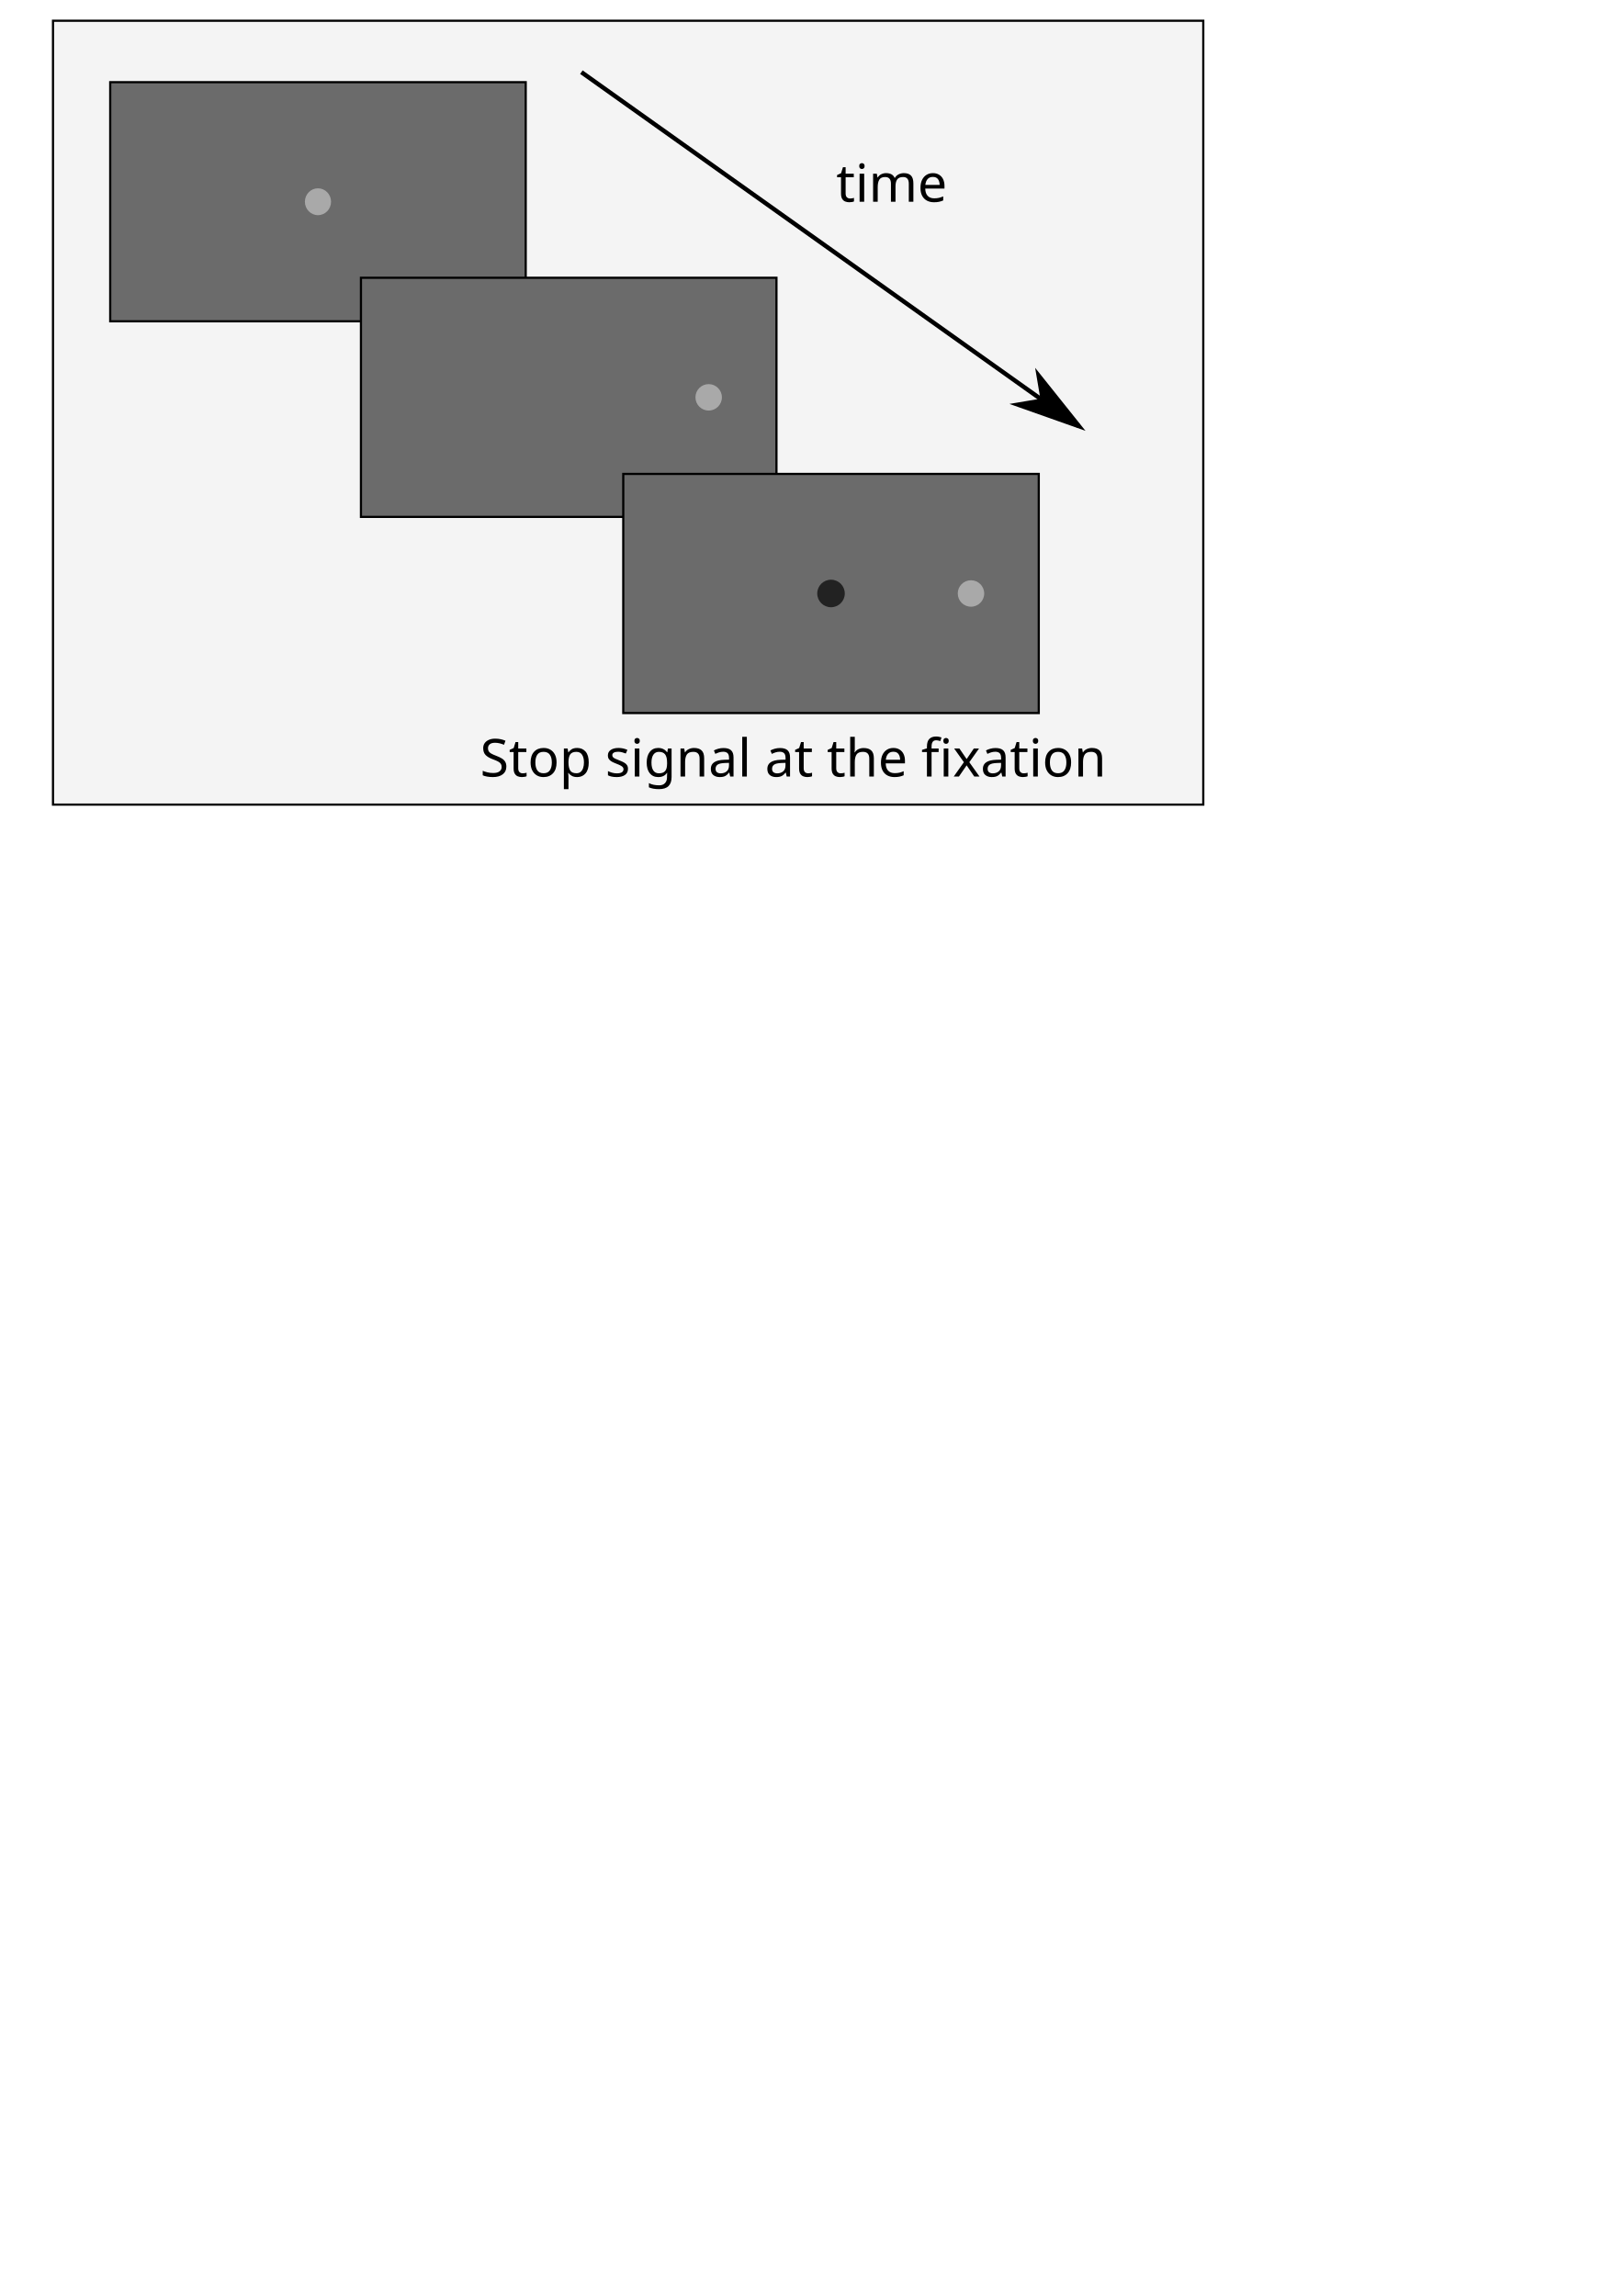
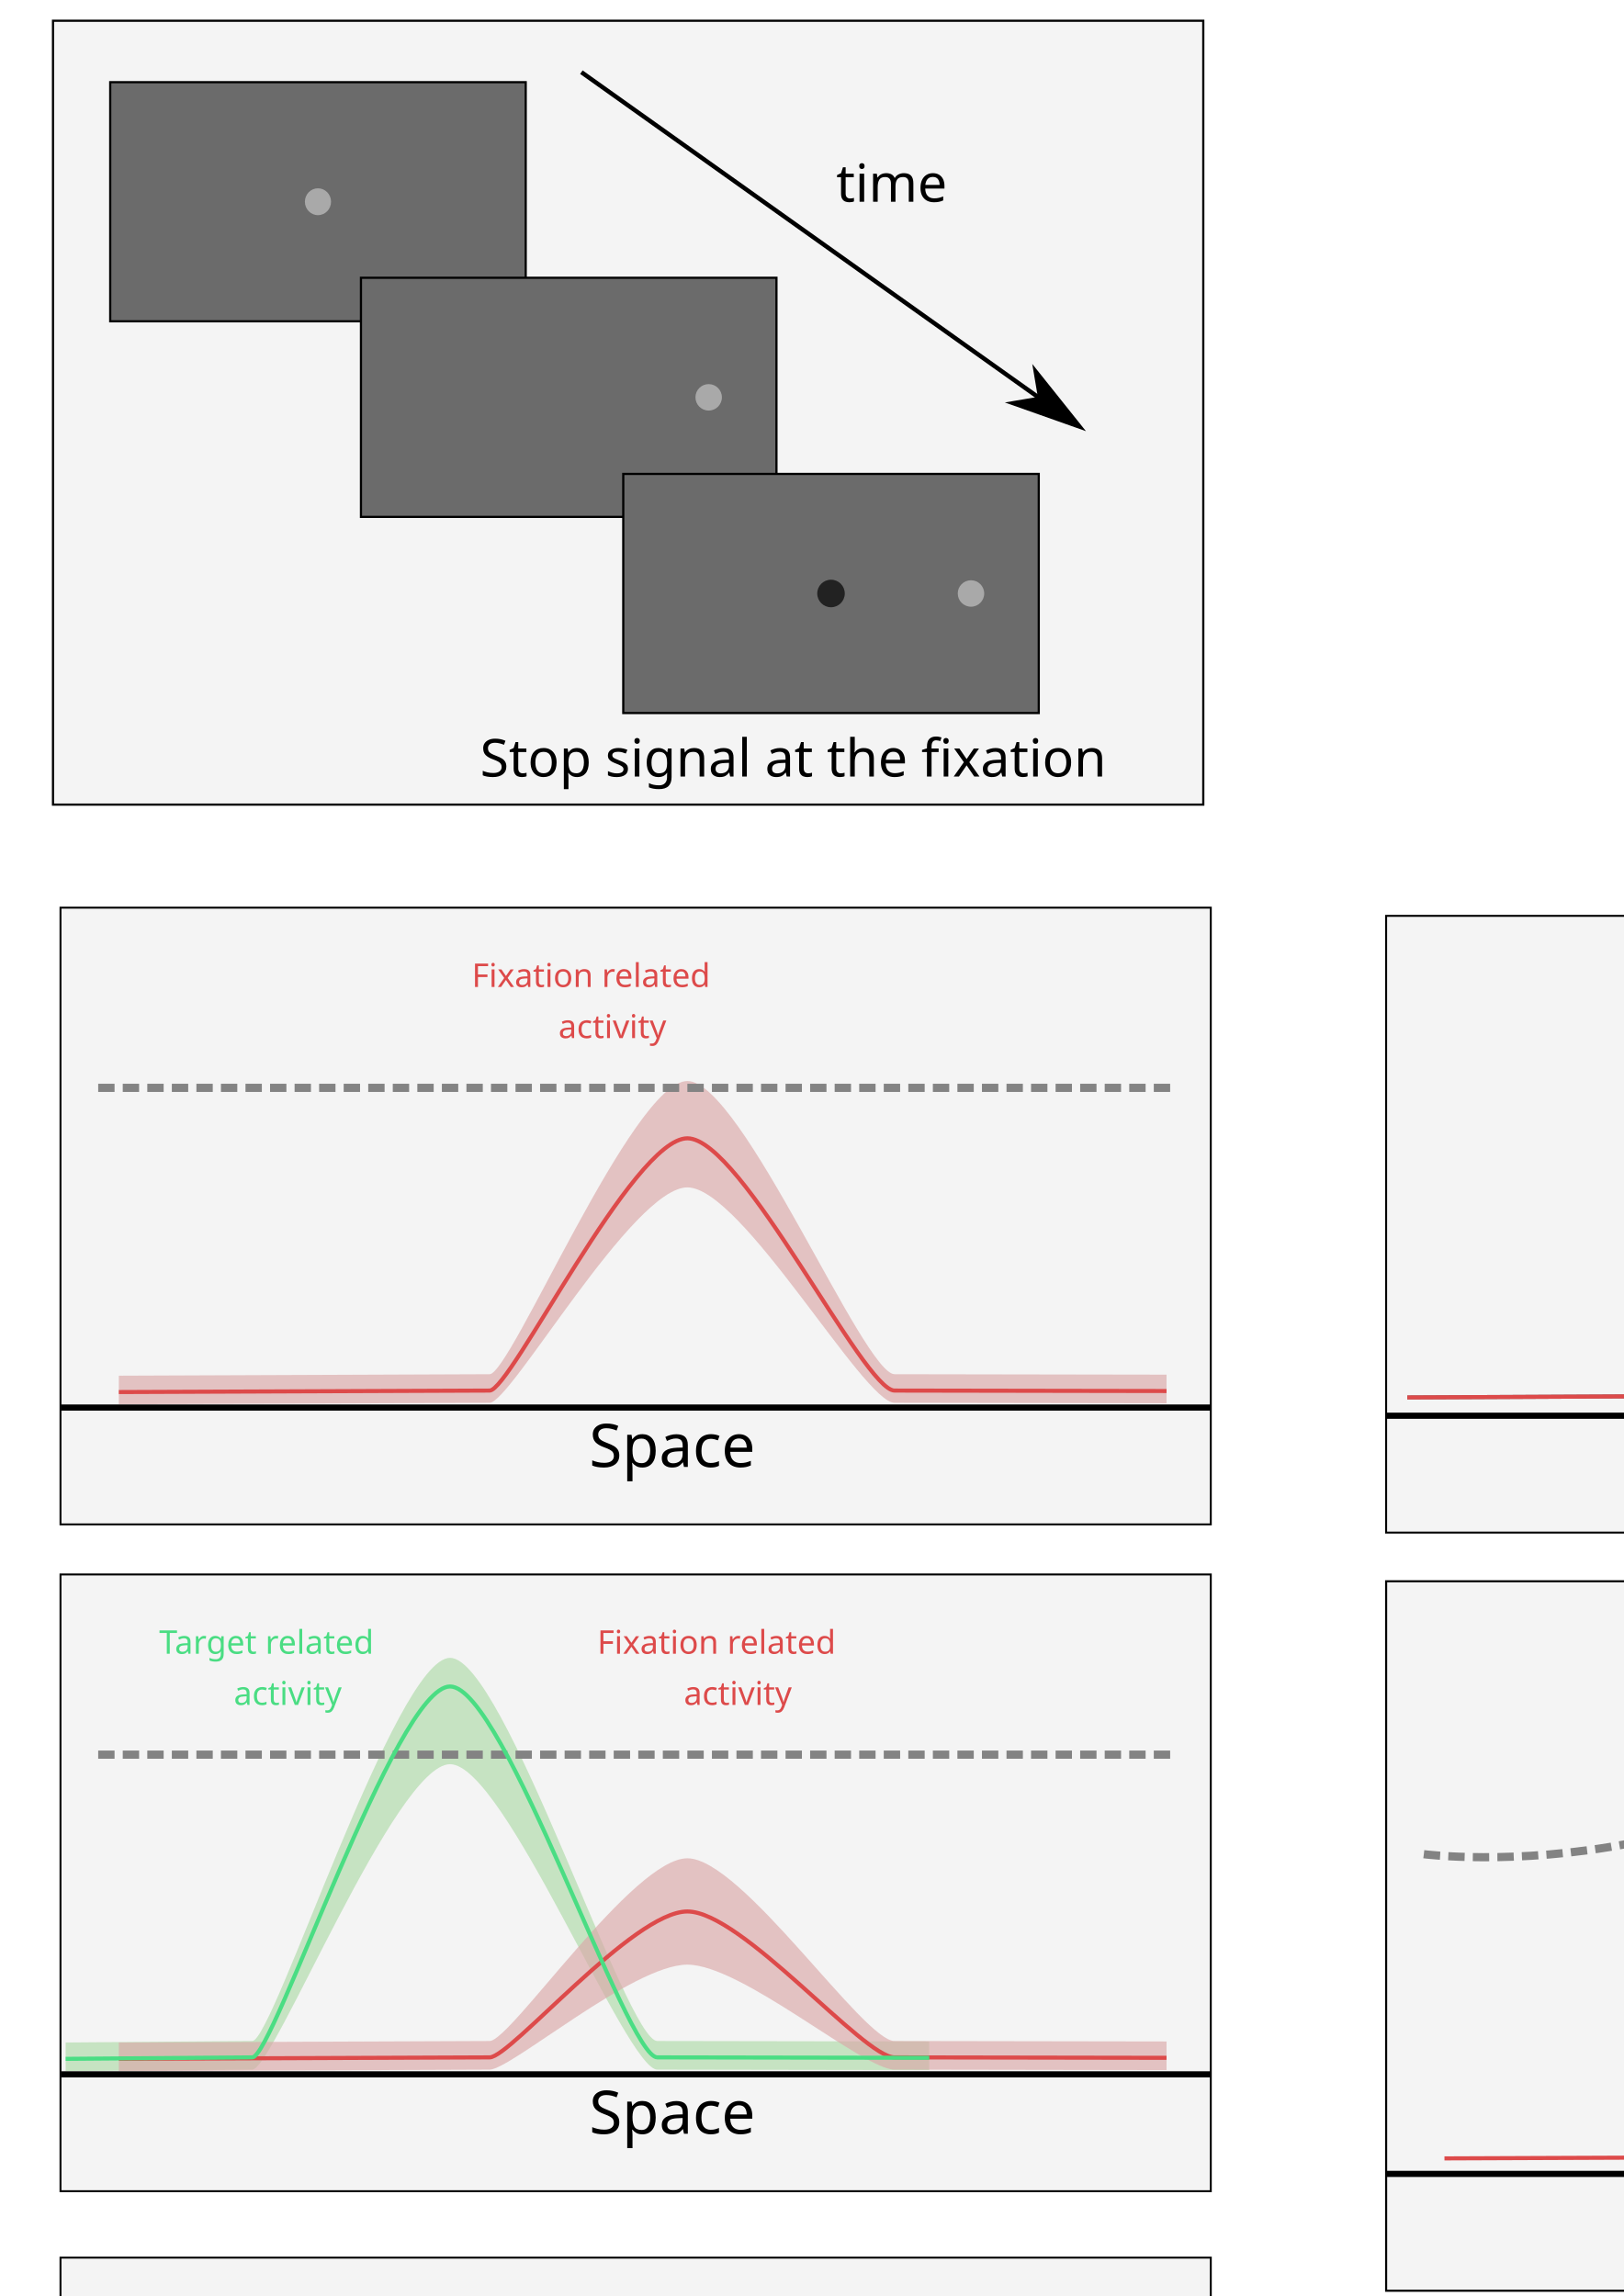
- <svg xmlns="http://www.w3.org/2000/svg" width="744.094" height="1052.362" id="svg2" version="1.1">
+ <svg xmlns="http://www.w3.org/2000/svg" xmlns:xlink="http://www.w3.org/1999/xlink" width="793.701" height="1122.52" id="svg2" version="1.1">
  <defs id="defs4">
-     <marker orient="auto" refY="0.0" refX="0.0" id="Arrow2Lend" style="overflow:visible;">
-       <path id="path3850" style="fill-rule:evenodd;stroke-width:0.625;stroke-linejoin:round;" d="M 8.719,4.034 L -2.207,0.016 L 8.719,-4.002 C 6.973,-1.63 6.983,1.616 8.719,4.034 z " transform="scale(1.1) rotate(180) translate(1,0)" />
+     <marker orient="auto" refY="0.0" refX="0.0" id="marker1664" style="overflow:visible">
+       <path id="path1401" d="M 0.0,0.0 L 5.0,-5.0 L -12.5,0.0 L 5.0,5.0 L 0.0,0.0 z " style="fill-rule:evenodd;stroke:#000000;stroke-width:1pt;stroke-opacity:1;fill:#000000;fill-opacity:1" transform="scale(0.8) translate(12.5,0)" />
    </marker>
-     <marker orient="auto" refY="0.0" refX="0.0" id="Arrow1Lend" style="overflow:visible;">
-       <path id="path3832" d="M 0.0,0.0 L 5.0,-5.0 L -12.5,0.0 L 5.0,5.0 L 0.0,0.0 z " style="fill-rule:evenodd;stroke:#000000;stroke-width:1.0pt;" transform="scale(0.8) rotate(180) translate(12.5,0)" />
+     <linearGradient id="linearGradient1366">
+       <stop style="stop-color:#868686;stop-opacity:1;" offset="0" id="stop1362" />
+       <stop style="stop-color:#868686;stop-opacity:0;" offset="1" id="stop1364" />
+     </linearGradient>
+     <marker orient="auto" refY="0" refX="0" id="Arrow2Lend" style="overflow:visible">
+       <path id="path3850" style="fill-rule:evenodd;stroke-width:0.733;stroke-linejoin:round" d="M -11.403,-4.733 1.417,-0.019 -11.403,4.695 c 2.048,-2.783 2.036,-6.591 10e-7,-9.428 z" />
    </marker>
-     <marker orient="auto" refY="0.0" refX="0.0" id="Arrow1Lstart" style="overflow:visible">
-       <path id="path3829" d="M 0.0,0.0 L 5.0,-5.0 L -12.5,0.0 L 5.0,5.0 L 0.0,0.0 z " style="fill-rule:evenodd;stroke:#000000;stroke-width:1.0pt" transform="scale(0.8) translate(12.5,0)" />
+     <marker orient="auto" refY="0" refX="0" id="Arrow1Lend" style="overflow:visible">
+       <path id="path3832" d="M -10.667,0 -14.933,4.267 0,0 -14.933,-4.267 Z" style="fill-rule:evenodd;stroke:#000000;stroke-width:0.853pt" />
    </marker>
+     <marker orient="auto" refY="0" refX="0" id="Arrow1Lstart" style="overflow:visible">
+       <path id="path3829" d="M 10.667,0 14.933,-4.267 0,0 14.933,4.267 Z" style="fill-rule:evenodd;stroke:#000000;stroke-width:0.853pt" />
+     </marker>
+     <linearGradient xlink:href="#linearGradient1366" id="linearGradient1368" x1="1349.333" y1="1223.853" x2="1349.333" y2="1271.853" gradientUnits="userSpaceOnUse" gradientTransform="matrix(1,0,0,1.037037,0,-49.87101)" />
  </defs>
  <g id="layer2">
-     <rect style="fill:#f4f4f4;fill-opacity:1;stroke:#000000;stroke-opacity:1" id="rect5395" width="527.143" height="359.286" x="24.286" y="9.505" />
-     <text xml:space="preserve" style="font-size:24px;font-style:normal;font-weight:normal;line-height:125%;letter-spacing:0px;word-spacing:0px;fill:#000000;fill-opacity:1;stroke:none;font-family:Sans" x="383.214" y="92.465" id="text5397">
-       <tspan id="tspan5399" x="383.214" y="92.465">time</tspan>
+     <rect style="fill:#f4f4f4;fill-opacity:1;stroke:#000000;stroke-width:1.067;stroke-opacity:1" id="rect5395" width="562.286" height="383.238" x="25.905" y="10.139" />
+     <text xml:space="preserve" style="font-style:normal;font-weight:normal;font-size:25.6px;line-height:125%;font-family:Sans;letter-spacing:0px;word-spacing:0px;fill:#000000;fill-opacity:1;stroke:none;stroke-width:1.067" x="408.762" y="98.629" id="text5397">
+       <tspan id="tspan5399" x="408.762" y="98.629" style="stroke-width:1.067">time</tspan>
    </text>
-     <text xml:space="preserve" style="font-size:40px;font-style:normal;font-weight:normal;line-height:125%;letter-spacing:0px;word-spacing:0px;fill:#000000;fill-opacity:1;stroke:none;font-family:Sans" x="220" y="355.934" id="text5401">
-       <tspan id="tspan5403" x="220" y="355.934" style="font-size:24px">Stop signal at the fixation</tspan>
+     <text xml:space="preserve" style="font-style:normal;font-weight:normal;font-size:42.667px;line-height:125%;font-family:Sans;letter-spacing:0px;word-spacing:0px;fill:#000000;fill-opacity:1;stroke:none;stroke-width:1.067" x="234.667" y="379.663" id="text5401">
+       <tspan id="tspan5403" x="234.667" y="379.663" style="font-size:25.6px;stroke-width:1.067">Stop signal at the fixation</tspan>
    </text>
+     <rect style="fill:#f4f4f4;fill-opacity:1;stroke:#000000;stroke-width:0.946;stroke-opacity:1" id="rect5395-0" width="562.286" height="301.524" x="29.571" y="443.758" />
+     <path id="path969" style="fill:#dba8a8;fill-opacity:0.653;fill-rule:evenodd;stroke:none;stroke-width:2;stroke-linecap:butt;stroke-linejoin:miter;stroke-miterlimit:4;stroke-dasharray:none;stroke-opacity:1" d="m 58.084,686.578 181.25,-0.725 c 10.354,0 70,-105.333 96.667,-105.333 26.667,0 86.181,105.586 101.333,105.333 l 132.898,0.22 0,-14 -132.898,-0.22 c -15.152,0.253 -74.667,-143.333 -101.333,-143.333 -26.667,0 -86.313,143.333 -96.667,143.333 l -181.25,0.725" />
+     <path style="fill:none;fill-rule:evenodd;stroke:#000000;stroke-width:3;stroke-linecap:butt;stroke-linejoin:miter;stroke-opacity:1;stroke-miterlimit:4;stroke-dasharray:none" d="M 29.799,688.154 H 591.949" id="path868" />
+     <path style="fill:none;fill-rule:evenodd;stroke:#dd4a4a;stroke-width:2;stroke-linecap:butt;stroke-linejoin:miter;stroke-miterlimit:4;stroke-dasharray:none;stroke-opacity:1" d="m 58.084,680.578 181.25,-0.725 c 10.354,0 70,-123.333 96.667,-123.333 26.667,0 86.181,123.586 101.333,123.333 l 132.898,0.22" id="path870" />
+     <path style="fill:none;fill-rule:evenodd;stroke:#838383;stroke-width:4;stroke-linecap:butt;stroke-linejoin:miter;stroke-opacity:1;stroke-miterlimit:4;stroke-dasharray:8, 4;stroke-dashoffset:0" d="M 48,531.853 H 576" id="path872" />
+     <text xml:space="preserve" style="font-style:normal;font-weight:normal;font-size:18.667px;line-height:25px;font-family:sans-serif;letter-spacing:0px;word-spacing:0px;fill:#000000;fill-opacity:1;stroke:none;stroke-width:1px;stroke-linecap:butt;stroke-linejoin:miter;stroke-opacity:1" x="288" y="717.186" id="text876">
+       <tspan id="tspan874" x="288" y="717.186" style="font-size:29.333px">Space</tspan>
+     </text>
+     <text xml:space="preserve" style="font-style:normal;font-weight:normal;font-size:40px;line-height:25px;font-family:sans-serif;letter-spacing:0px;word-spacing:0px;fill:#dd4a4a;fill-opacity:1;stroke:none;stroke-width:1px;stroke-linecap:butt;stroke-linejoin:miter;stroke-opacity:1;" x="386.658" y="482.52" id="text880">
+       <tspan id="tspan878" x="325.333" y="482.52" style="font-size:16px;line-height:0px;text-anchor:middle;text-align:center;fill:#dd4a4a;fill-opacity:1;">Fixation related</tspan>
+       <tspan x="325.333" y="507.52" id="tspan882" style="font-size:16px;line-height:0px;text-anchor:middle;text-align:center;fill:#dd4a4a;fill-opacity:1;">activity</tspan>
+     </text>
+     <flowRoot xml:space="preserve" id="flowRoot884" style="fill:black;stroke:none;stroke-opacity:1;stroke-width:1px;stroke-linejoin:miter;stroke-linecap:butt;fill-opacity:1;font-family:sans-serif;font-style:normal;font-weight:normal;font-size:40px;line-height:25px;letter-spacing:0px;word-spacing:0px">
+       <flowRegion id="flowRegion886">
+         <rect id="rect888" width="144" height="53.333" x="330.667" y="455.853" />
+       </flowRegion>
+       <flowPara id="flowPara890" />
+     </flowRoot>
+     <rect y="769.758" x="29.571" height="301.524" width="562.286" id="rect915" style="fill:#f4f4f4;fill-opacity:1;stroke:#000000;stroke-width:0.946;stroke-opacity:1" />
+     <path d="m 32.084,1012.578 91.25,-0.725 c 10.354,0 70,-149.333 96.667,-149.333 26.667,0 86.181,149.586 101.333,149.333 l 132.898,0.22 v -14 L 321.333,997.853 c -15.152,0.253 -74.667,-187.333 -101.333,-187.333 -26.667,0 -86.313,187.333 -96.667,187.333 l -91.25,0.725" style="fill:#afdba8;fill-opacity:0.653;fill-rule:evenodd;stroke:none;stroke-width:2;stroke-linecap:butt;stroke-linejoin:miter;stroke-miterlimit:4;stroke-dasharray:none;stroke-opacity:1" id="path976" />
+     <path id="path974" style="fill:#dba8a8;fill-opacity:0.653;fill-rule:evenodd;stroke:none;stroke-width:2;stroke-linecap:butt;stroke-linejoin:miter;stroke-miterlimit:4;stroke-dasharray:none;stroke-opacity:1" d="m 58.084,1012.578 181.25,-0.725 c 10.354,0 70,-51.333 96.667,-51.333 26.667,0 86.181,51.586 101.333,51.333 l 132.898,0.22 v -14 L 437.333,997.853 c -15.152,0.253 -74.667,-89.333 -101.333,-89.333 -26.667,0 -86.313,89.333 -96.667,89.333 l -181.25,0.725" />
+     <path id="path917" d="M 29.799,1014.154 H 591.949" style="fill:none;fill-rule:evenodd;stroke:#000000;stroke-width:3;stroke-linecap:butt;stroke-linejoin:miter;stroke-miterlimit:4;stroke-dasharray:none;stroke-opacity:1" />
+     <path id="path919" d="m 58.084,1006.578 181.25,-0.725 c 10.354,0 70,-71.333 96.667,-71.333 26.667,0 86.181,71.586 101.333,71.333 l 132.898,0.22" style="fill:none;fill-rule:evenodd;stroke:#dd4a4a;stroke-width:2;stroke-linecap:butt;stroke-linejoin:miter;stroke-miterlimit:4;stroke-dasharray:none;stroke-opacity:1" />
+     <path id="path921" d="M 48,857.853 H 576" style="fill:none;fill-rule:evenodd;stroke:#838383;stroke-width:4;stroke-linecap:butt;stroke-linejoin:miter;stroke-miterlimit:4;stroke-dasharray:8, 4;stroke-dashoffset:0;stroke-opacity:1" />
+     <text id="text925" y="1043.186" x="288" style="font-style:normal;font-weight:normal;font-size:18.667px;line-height:25px;font-family:sans-serif;letter-spacing:0px;word-spacing:0px;fill:#000000;fill-opacity:1;stroke:none;stroke-width:1px;stroke-linecap:butt;stroke-linejoin:miter;stroke-opacity:1" xml:space="preserve">
+       <tspan style="font-size:29.333px" y="1043.186" x="288" id="tspan923">Space</tspan>
+     </text>
+     <text id="text931" y="808.52" x="386.658" style="font-style:normal;font-weight:normal;font-size:40px;line-height:25px;font-family:sans-serif;letter-spacing:0px;word-spacing:0px;fill:#dd4a4a;fill-opacity:1;stroke:none;stroke-width:1px;stroke-linecap:butt;stroke-linejoin:miter;stroke-opacity:1" xml:space="preserve">
+       <tspan style="font-size:16px;line-height:0px;text-align:center;text-anchor:middle;fill:#dd4a4a;fill-opacity:1" y="808.52" x="386.658" id="tspan927">Fixation related</tspan>
+       <tspan style="font-size:16px;line-height:0px;text-align:center;text-anchor:middle;fill:#dd4a4a;fill-opacity:1" id="tspan929" y="833.52" x="386.658">activity</tspan>
+     </text>
+     <path style="fill:none;fill-rule:evenodd;stroke:#4add83;stroke-width:2;stroke-linecap:butt;stroke-linejoin:miter;stroke-miterlimit:4;stroke-dasharray:none;stroke-opacity:1" d="m 32.084,1006.578 91.25,-0.725 c 10.354,0 70,-181.333 96.667,-181.333 26.667,0 86.181,181.586 101.333,181.333 l 132.898,0.22" id="path933" />
+     <text xml:space="preserve" style="font-style:normal;font-weight:normal;font-size:40px;line-height:25px;font-family:sans-serif;letter-spacing:0px;word-spacing:0px;fill:#4add83;fill-opacity:1;stroke:none;stroke-width:1px;stroke-linecap:butt;stroke-linejoin:miter;stroke-opacity:1" x="166.658" y="808.52" id="text939">
+       <tspan id="tspan935" x="166.658" y="808.52" style="font-size:16px;line-height:0px;text-align:center;text-anchor:middle;fill:#4add83;fill-opacity:1">Target related</tspan>
+       <tspan x="166.658" y="833.52" id="tspan937" style="font-size:16px;line-height:0px;text-align:center;text-anchor:middle;fill:#4add83;fill-opacity:1">activity</tspan>
+     </text>
+     <rect style="fill:#f4f4f4;fill-opacity:1;stroke:#000000;stroke-width:0.946;stroke-opacity:1" id="rect941" width="562.286" height="301.524" x="29.571" y="1103.758" />
+     <path d="m 58.084,1346.578 181.25,-0.725 c 10.354,0 70,-149.333 96.667,-149.333 26.667,0 86.181,149.586 101.333,149.333 l 132.898,0.22 v -14 l -132.898,-0.22 c -15.152,0.253 -74.667,-187.333 -101.333,-187.333 -26.667,0 -86.313,187.333 -96.667,187.333 l -181.25,0.725" style="fill:#dba8a8;fill-opacity:0.653;fill-rule:evenodd;stroke:none;stroke-width:2;stroke-linecap:butt;stroke-linejoin:miter;stroke-miterlimit:4;stroke-dasharray:none;stroke-opacity:1" id="path972" />
+     <path style="fill:none;fill-rule:evenodd;stroke:#000000;stroke-width:3;stroke-linecap:butt;stroke-linejoin:miter;stroke-miterlimit:4;stroke-dasharray:none;stroke-opacity:1" d="M 29.799,1348.154 H 591.949" id="path943" />
+     <path style="fill:none;fill-rule:evenodd;stroke:#dd4a4a;stroke-width:2;stroke-linecap:butt;stroke-linejoin:miter;stroke-miterlimit:4;stroke-dasharray:none;stroke-opacity:1" d="m 58.084,1340.578 181.25,-0.725 c 10.354,0 70,-181.333 96.667,-181.333 26.667,0 86.181,181.586 101.333,181.333 l 132.898,0.22" id="path945" />
+     <path style="fill:none;fill-rule:evenodd;stroke:#838383;stroke-width:4;stroke-linecap:butt;stroke-linejoin:miter;stroke-miterlimit:4;stroke-dasharray:8, 4;stroke-dashoffset:0;stroke-opacity:1" d="M 48,1191.853 H 576" id="path947" />
+     <text xml:space="preserve" style="font-style:normal;font-weight:normal;font-size:18.667px;line-height:25px;font-family:sans-serif;letter-spacing:0px;word-spacing:0px;fill:#000000;fill-opacity:1;stroke:none;stroke-width:1px;stroke-linecap:butt;stroke-linejoin:miter;stroke-opacity:1" x="288" y="1377.186" id="text951">
+       <tspan id="tspan949" x="288" y="1377.186" style="font-size:29.333px">Space</tspan>
+     </text>
+     <text xml:space="preserve" style="font-style:normal;font-weight:normal;font-size:40px;line-height:25px;font-family:sans-serif;letter-spacing:0px;word-spacing:0px;fill:#dd4a4a;fill-opacity:1;stroke:none;stroke-width:1px;stroke-linecap:butt;stroke-linejoin:miter;stroke-opacity:1" x="386.658" y="1142.52" id="text957">
+       <tspan id="tspan953" x="386.658" y="1142.52" style="font-size:16px;line-height:0px;text-align:center;text-anchor:middle;fill:#dd4a4a;fill-opacity:1">Fixation related</tspan>
+       <tspan x="386.658" y="1167.52" id="tspan955" style="font-size:16px;line-height:0px;text-align:center;text-anchor:middle;fill:#dd4a4a;fill-opacity:1">activity</tspan>
+     </text>
+     <text id="text965" y="1142.52" x="166.658" style="font-style:normal;font-weight:normal;font-size:40px;line-height:25px;font-family:sans-serif;letter-spacing:0px;word-spacing:0px;fill:#4add83;fill-opacity:1;stroke:none;stroke-width:1px;stroke-linecap:butt;stroke-linejoin:miter;stroke-opacity:1" xml:space="preserve">
+       <tspan style="font-size:16px;line-height:0px;text-align:center;text-anchor:middle;fill:#4add83;fill-opacity:1" y="1142.52" x="166.658" id="tspan961">Target related</tspan>
+       <tspan style="font-size:16px;line-height:0px;text-align:center;text-anchor:middle;fill:#4add83;fill-opacity:1" id="tspan963" y="1167.52" x="166.658">activity</tspan>
+     </text>
+     <path id="path978" style="fill:#afdba8;fill-opacity:0.653;fill-rule:evenodd;stroke:none;stroke-width:2;stroke-linecap:butt;stroke-linejoin:miter;stroke-miterlimit:4;stroke-dasharray:none;stroke-opacity:1" d="m 32.084,1346.578 91.25,-0.725 c 10.354,0 70,-95.333 96.667,-95.333 26.667,0 86.181,95.586 101.333,95.333 l 132.898,0.22 v -14 l -132.898,-0.22 c -15.152,0.253 -74.667,-141.333 -101.333,-141.333 -26.667,0 -86.313,141.333 -96.667,141.333 l -91.25,0.725" />
+     <path id="path980" d="m 32.084,1340.578 91.25,-0.725 c 10.354,0 70,-117.333 96.667,-117.333 26.667,0 86.181,117.586 101.333,117.333 l 132.898,0.22" style="fill:none;fill-rule:evenodd;stroke:#4add83;stroke-width:2;stroke-linecap:butt;stroke-linejoin:miter;stroke-miterlimit:4;stroke-dasharray:none;stroke-opacity:1" />
+     <rect style="fill:#f4f4f4;fill-opacity:1;stroke:#000000;stroke-width:0.946;stroke-opacity:1" id="rect5395-0-3" width="562.286" height="301.524" x="677.571" y="447.758" />
+     <path style="fill:none;fill-rule:evenodd;stroke:#000000;stroke-width:3;stroke-linecap:butt;stroke-linejoin:miter;stroke-miterlimit:4;stroke-dasharray:none;stroke-opacity:1" d="M 677.8,692.154 H 1239.949" id="path868-1" />
+     <text xml:space="preserve" style="font-style:normal;font-weight:normal;font-size:18.667px;line-height:25px;font-family:sans-serif;letter-spacing:0px;word-spacing:0px;fill:#000000;fill-opacity:1;stroke:none;stroke-width:1px;stroke-linecap:butt;stroke-linejoin:miter;stroke-opacity:1" x="858" y="721.186" id="text876-1">
+       <tspan id="tspan874-5" x="858" y="721.186" style="font-size:29.333px">RT distribution</tspan>
+     </text>
+     <path id="path1024" d="m 687.928,683.215 151.25,-0.725 c 10.354,0 62.156,-167.971 88.823,-167.971 26.667,0 180.025,168.223 195.177,167.971 l 76.898,0.22" style="fill:none;fill-rule:evenodd;stroke:#777777;stroke-width:2;stroke-linecap:butt;stroke-linejoin:miter;stroke-miterlimit:4;stroke-dasharray:none;stroke-opacity:1" />
+     <path style="fill:none;fill-rule:evenodd;stroke:#dd4a4a;stroke-width:2;stroke-linecap:butt;stroke-linejoin:miter;stroke-miterlimit:4;stroke-dasharray:none;stroke-opacity:1;stroke-dashoffset:0" d="m 687.928,683.215 151.25,-0.725 c 6.171,0 46.156,-109.304 56.823,-114.638 10.667,-5.333 40.156,56.595 50.929,56.595 9.517,0 55.905,-38.714 73.688,-36.585 17.408,2.084 132.306,94.152 142.05,93.99 l 37.408,0.857" id="path1026" />
+     <text xml:space="preserve" style="font-style:normal;font-weight:normal;font-size:40px;line-height:25px;font-family:sans-serif;letter-spacing:0px;word-spacing:0px;fill:#000000;fill-opacity:1;stroke:none;stroke-width:1px;stroke-linecap:butt;stroke-linejoin:miter;stroke-opacity:1" x="976" y="530.52" id="text1030">
+       <tspan id="tspan1028" x="976" y="530.52" style="font-size:17.333px">without Stop signal</tspan>
+     </text>
+     <text xml:space="preserve" style="font-style:normal;font-weight:normal;font-size:40px;line-height:25px;font-family:sans-serif;letter-spacing:0px;word-spacing:0px;fill:#dd4a4a;fill-opacity:1;stroke:none;stroke-width:1px;stroke-linecap:butt;stroke-linejoin:miter;stroke-opacity:1" x="1066.667" y="589.186" id="text1034">
+       <tspan id="tspan1032" x="1066.667" y="589.186" style="font-size:17.333px;fill:#dd4a4a;fill-opacity:1">with Stop signal</tspan>
+     </text>
+     <rect style="fill:#f4f4f4;fill-opacity:1;stroke:#000000;stroke-width:1.015;stroke-opacity:1" id="rect5395-0-2" width="562.286" height="346.857" x="677.571" y="773.091" />
+     <path style="fill:none;fill-rule:evenodd;stroke:#000000;stroke-width:3;stroke-linecap:butt;stroke-linejoin:miter;stroke-miterlimit:4;stroke-dasharray:none;stroke-opacity:1" d="M 677.8,1062.821 H 1239.949" id="path868-8" />
+     <path style="fill:none;fill-rule:evenodd;stroke:#dd4a4a;stroke-width:2;stroke-linecap:butt;stroke-linejoin:miter;stroke-miterlimit:4;stroke-dasharray:none;stroke-opacity:1" d="m 706.084,1055.245 181.25,-0.725 c 10.354,0 70,-123.333 96.667,-123.333 26.667,0 86.181,123.586 101.333,123.333 l 132.898,0.22" id="path870-7" />
+     <path style="fill:none;fill-rule:evenodd;stroke:#838383;stroke-width:4;stroke-linecap:butt;stroke-linejoin:miter;stroke-miterlimit:4;stroke-dasharray:8, 4;stroke-dashoffset:0;stroke-opacity:1" d="m 696,906.52 c 0,0 174.762,22.952 286.5,-112 92.497,111.548 241.5,112 241.5,112" id="path872-3" />
+     <text xml:space="preserve" style="font-style:normal;font-weight:normal;font-size:18.667px;line-height:25px;font-family:sans-serif;letter-spacing:0px;word-spacing:0px;fill:#000000;fill-opacity:1;stroke:none;stroke-width:1px;stroke-linecap:butt;stroke-linejoin:miter;stroke-opacity:1" x="936" y="1091.853" id="text876-3">
+       <tspan id="tspan874-2" x="936" y="1091.853" style="font-size:29.333px">Space</tspan>
+     </text>
+     <path style="fill:none;fill-rule:evenodd;stroke:#000000;stroke-width:1.896px;stroke-linecap:butt;stroke-linejoin:miter;stroke-opacity:1" d="M 981.333,791.853 V 1061.186" id="path1080" />
+     <rect y="1165.091" x="677.571" height="346.857" width="562.286" id="rect1240" style="fill:#f4f4f4;fill-opacity:1;stroke:#000000;stroke-width:1.015;stroke-opacity:1" />
+     <path id="path1242" d="M 677.8,1454.821 H 1239.949" style="fill:none;fill-rule:evenodd;stroke:#000000;stroke-width:3;stroke-linecap:butt;stroke-linejoin:miter;stroke-miterlimit:4;stroke-dasharray:none;stroke-opacity:1" />
+     <path id="path1244" d="m 706.084,1447.245 181.25,-0.725 c 10.354,0 70,-123.333 96.667,-123.333 26.667,0 86.181,123.586 101.333,123.333 l 132.898,0.22" style="fill:none;fill-rule:evenodd;stroke:#dd4a4a;stroke-width:2;stroke-linecap:butt;stroke-linejoin:miter;stroke-miterlimit:4;stroke-dasharray:none;stroke-opacity:1" />
+     <text id="text1250" y="1483.853" x="936" style="font-style:normal;font-weight:normal;font-size:18.667px;line-height:25px;font-family:sans-serif;letter-spacing:0px;word-spacing:0px;fill:#000000;fill-opacity:1;stroke:none;stroke-width:1px;stroke-linecap:butt;stroke-linejoin:miter;stroke-opacity:1" xml:space="preserve">
+       <tspan style="font-size:29.333px" y="1483.853" x="936" id="tspan1248">Space</tspan>
+     </text>
+     <path id="path1252" d="m 981.333,1183.853 v 269.333" style="fill:none;fill-rule:evenodd;stroke:#000000;stroke-width:1.896px;stroke-linecap:butt;stroke-linejoin:miter;stroke-opacity:1" />
+     <path style="fill:none;fill-rule:evenodd;stroke:#838383;stroke-width:4;stroke-linecap:butt;stroke-linejoin:miter;stroke-opacity:1;font-variant-east_asian:normal;opacity:1;vector-effect:none;fill-opacity:1;stroke-miterlimit:4;stroke-dasharray:8, 4;stroke-dashoffset:0" d="m 698.667,1298.52 h 218.667 v -128" id="path1254" />
+     <path id="path1256" d="m 1213.333,1298.52 h -163.669 v -128" style="fill:none;fill-rule:evenodd;stroke:#838383;stroke-width:4;stroke-linecap:butt;stroke-linejoin:miter;stroke-opacity:1;font-variant-east_asian:normal;opacity:1;vector-effect:none;fill-opacity:1;stroke-miterlimit:4;stroke-dasharray:8, 4;stroke-dashoffset:0" />
+     <rect style="fill:#f4f4f4;fill-opacity:1;stroke:#000000;stroke-width:0.946;stroke-opacity:1" id="rect5395-0-0" width="562.286" height="301.524" x="1285.571" y="773.091" />
+     <path id="path969-2" style="fill:#dba8a8;fill-opacity:0.653;fill-rule:evenodd;stroke:none;stroke-width:2;stroke-linecap:butt;stroke-linejoin:miter;stroke-miterlimit:4;stroke-dasharray:none;stroke-opacity:1" d="m 1314.084,1015.911 181.25,-0.725 c 10.354,0 70,-105.333 96.667,-105.333 26.667,0 86.181,105.586 101.333,105.333 l 132.898,0.22 v -14 l -132.898,-0.22 c -15.152,0.253 -74.667,-143.333 -101.333,-143.333 -26.667,0 -86.313,143.333 -96.667,143.333 l -181.25,0.725" />
+     <path style="fill:none;fill-rule:evenodd;stroke:#000000;stroke-width:3;stroke-linecap:butt;stroke-linejoin:miter;stroke-miterlimit:4;stroke-dasharray:none;stroke-opacity:1" d="m 1285.8,1017.487 h 562.15" id="path868-80" />
+     <path style="fill:none;fill-rule:evenodd;stroke:#dd4a4a;stroke-width:2;stroke-linecap:butt;stroke-linejoin:miter;stroke-miterlimit:4;stroke-dasharray:none;stroke-opacity:1" d="m 1314.084,1009.911 181.25,-0.725 c 10.354,0 70,-123.333 96.667,-123.333 26.667,0 86.181,123.586 101.333,123.333 l 132.898,0.22" id="path870-3" />
+     <path style="fill:none;fill-rule:evenodd;stroke:#838383;stroke-width:4;stroke-linecap:butt;stroke-linejoin:miter;stroke-miterlimit:4;stroke-dasharray:8, 4;stroke-dashoffset:0;stroke-opacity:1" d="m 1304,861.186 h 528" id="path872-5" />
+     <text xml:space="preserve" style="font-style:normal;font-weight:normal;font-size:18.667px;line-height:25px;font-family:sans-serif;letter-spacing:0px;word-spacing:0px;fill:#000000;fill-opacity:1;stroke:none;stroke-width:1px;stroke-linecap:butt;stroke-linejoin:miter;stroke-opacity:1" x="1544" y="1046.52" id="text876-8">
+       <tspan id="tspan874-9" x="1544" y="1046.52" style="font-size:29.333px">Space</tspan>
+     </text>
+     <rect style="fill:#f4f4f4;fill-opacity:1;stroke:#000000;stroke-width:0.946;stroke-opacity:1;font-variant-east_asian:normal;opacity:1;vector-effect:none;stroke-linecap:butt;stroke-linejoin:miter;stroke-miterlimit:4;stroke-dasharray:none;stroke-dashoffset:0" id="rect5395-0-0-1" width="562.286" height="301.524" x="1285.572" y="1109.091" />
+     <rect style="color:#000000;clip-rule:nonzero;display:inline;overflow:visible;visibility:visible;opacity:1;isolation:auto;mix-blend-mode:normal;color-interpolation:sRGB;color-interpolation-filters:linearRGB;solid-color:#000000;solid-opacity:1;vector-effect:none;fill:url(#linearGradient1368);fill-opacity:1;fill-rule:nonzero;stroke:none;stroke-width:4.073;stroke-linecap:butt;stroke-linejoin:miter;stroke-miterlimit:4;stroke-dasharray:8.147, 4.073;stroke-dashoffset:0;stroke-opacity:1;marker:none;marker-mid:none;color-rendering:auto;image-rendering:auto;shape-rendering:auto;text-rendering:auto;enable-background:accumulate" id="rect1352" width="517.333" height="149.333" x="1306.667" y="1197.186" />
+     <path style="fill:none;fill-rule:evenodd;stroke:#000000;stroke-width:3;stroke-linecap:butt;stroke-linejoin:miter;stroke-miterlimit:4;stroke-dasharray:none;stroke-opacity:1" d="m 1285.8,1353.487 h 562.15" id="path868-80-9" />
+     <path style="fill:none;fill-rule:evenodd;stroke:#dd4a4a;stroke-width:2;stroke-linecap:butt;stroke-linejoin:miter;stroke-miterlimit:4;stroke-dasharray:none;stroke-opacity:1" d="m 1314.084,1345.911 181.25,-0.725 c 10.354,0 70,-123.333 96.667,-123.333 26.667,0 86.181,123.586 101.333,123.333 l 132.898,0.22" id="path870-3-9" />
+     <path style="fill:none;fill-rule:evenodd;stroke:#838383;stroke-width:4.01;stroke-linecap:butt;stroke-linejoin:miter;stroke-miterlimit:4;stroke-dasharray:8.02, 4.01;stroke-dashoffset:0;stroke-opacity:1" d="m 1304,1197.186 h 530.667" id="path872-5-6" />
+     <text xml:space="preserve" style="font-style:normal;font-weight:normal;font-size:18.667px;line-height:25px;font-family:sans-serif;letter-spacing:0px;word-spacing:0px;fill:#000000;fill-opacity:1;stroke:none;stroke-width:1px;stroke-linecap:butt;stroke-linejoin:miter;stroke-opacity:1" x="1544" y="1382.52" id="text876-8-2">
+       <tspan id="tspan874-9-1" x="1544" y="1382.52" style="font-size:29.333px">Space</tspan>
+     </text>
+     <rect style="opacity:1;vector-effect:none;fill:#f4f4f4;fill-opacity:1;stroke:#000000;stroke-width:0.686;stroke-linecap:butt;stroke-linejoin:miter;stroke-miterlimit:4;stroke-dasharray:none;stroke-dashoffset:0;stroke-opacity:1" id="rect5395-0-0-1-2" width="295.53" height="301.524" x="1862.901" y="1110.062" />
+     <path style="fill:none;fill-rule:evenodd;stroke:#000000;stroke-width:2.081;stroke-linecap:butt;stroke-linejoin:miter;stroke-miterlimit:4;stroke-dasharray:none;stroke-opacity:1;marker-end:url(#Arrow2Lend)" d="m 1884.967,1354.821 h 270.367" id="path868-80-9-0" />
+     <path id="path1399" d="M 1904.706,1387.177 V 1116.81" style="fill:none;fill-rule:evenodd;stroke:#000000;stroke-width:2.081;stroke-linecap:butt;stroke-linejoin:miter;stroke-miterlimit:4;stroke-dasharray:none;stroke-opacity:1;marker-end:url(#Arrow2Lend)" />
+     <path style="opacity:1;vector-effect:none;fill:none;fill-opacity:1;fill-rule:evenodd;stroke:#dd4a4a;stroke-width:2;stroke-linecap:butt;stroke-linejoin:miter;stroke-miterlimit:4;stroke-dasharray:none;stroke-dashoffset:0;stroke-opacity:1" d="m 2086,1154.52 v 37.333 c 0.714,72.143 -180.619,44.095 -181.333,122.667 v 42.667" id="path1702" />
+     <text xml:space="preserve" style="font-style:normal;font-weight:normal;font-size:18.667px;line-height:25px;font-family:sans-serif;letter-spacing:0px;word-spacing:0px;fill:#000000;fill-opacity:1;stroke:none;stroke-width:1px;stroke-linecap:butt;stroke-linejoin:miter;stroke-opacity:1" x="1932.738" y="1375.377" id="text876-8-2-8">
+       <tspan id="tspan874-9-1-5" x="1932.738" y="1375.377" style="font-size:21.333px">Probability</tspan>
+       <tspan x="1932.738" y="1401.143" style="font-size:21.333px" id="tspan1736">to Saccade</tspan>
+     </text>
+     <path style="fill:none;fill-rule:evenodd;stroke:#000000;stroke-width:0.995px;stroke-linecap:butt;stroke-linejoin:miter;stroke-opacity:1" d="M 2086,1154.52 V 1355.053" id="path1738" />
+     <text xml:space="preserve" style="font-style:normal;font-weight:normal;font-size:40px;line-height:25px;font-family:sans-serif;letter-spacing:0px;word-spacing:0px;fill:#000000;fill-opacity:1;stroke:none;stroke-width:1px;stroke-linecap:butt;stroke-linejoin:miter;stroke-opacity:1" x="2081" y="1373.924" id="text1742">
+       <tspan id="tspan1740" x="2081" y="1373.924" style="font-size:17.333px">1</tspan>
+     </text>
+     <text xml:space="preserve" style="font-style:normal;font-weight:normal;font-size:40px;line-height:25px;font-family:sans-serif;letter-spacing:0px;word-spacing:0px;fill:#000000;fill-opacity:1;stroke:none;stroke-width:1px;stroke-linecap:butt;stroke-linejoin:miter;stroke-opacity:1" x="1889.859" y="1372.469" id="text1742-8">
+       <tspan id="tspan1740-4" x="1889.859" y="1372.469" style="font-size:17.333px">0</tspan>
+     </text>
+     <path id="path1762" d="m 1904,1197.186 h 213.333" style="opacity:1;vector-effect:none;fill:none;fill-opacity:1;fill-rule:evenodd;stroke:#838383;stroke-width:4.01;stroke-linecap:butt;stroke-linejoin:miter;stroke-miterlimit:4;stroke-dasharray:8.02, 4.01;stroke-dashoffset:0;stroke-opacity:1;font-variant-east_asian:normal" />
+     <text xml:space="preserve" style="font-style:normal;font-weight:normal;font-size:40px;line-height:25px;font-family:sans-serif;letter-spacing:0px;word-spacing:0px;fill:#000000;fill-opacity:1;stroke:none;stroke-width:1px;stroke-linecap:butt;stroke-linejoin:miter;stroke-opacity:1" x="-1317.943" y="1890.047" id="text1785" transform="rotate(-90)">
+       <tspan id="tspan1783" x="-1317.943" y="1890.047" style="font-size:21.333px">distance</tspan>
+     </text>
+     <rect y="772.062" x="1862.901" height="301.524" width="295.53" id="rect1787" style="opacity:1;vector-effect:none;fill:#f4f4f4;fill-opacity:1;stroke:#000000;stroke-width:0.686;stroke-linecap:butt;stroke-linejoin:miter;stroke-miterlimit:4;stroke-dasharray:none;stroke-dashoffset:0;stroke-opacity:1" />
+     <path id="path1789" d="m 1884.967,1016.821 h 270.367" style="fill:none;fill-rule:evenodd;stroke:#000000;stroke-width:2.081;stroke-linecap:butt;stroke-linejoin:miter;stroke-miterlimit:4;stroke-dasharray:none;stroke-opacity:1;marker-end:url(#Arrow2Lend)" />
+     <path style="fill:none;fill-rule:evenodd;stroke:#000000;stroke-width:2.081;stroke-linecap:butt;stroke-linejoin:miter;stroke-miterlimit:4;stroke-dasharray:none;stroke-opacity:1;marker-end:url(#Arrow2Lend)" d="M 1904.706,1049.177 V 778.81" id="path1791" />
+     <text id="text1799" y="996.305" x="1940.595" style="font-style:normal;font-weight:normal;font-size:18.667px;line-height:25px;font-family:sans-serif;letter-spacing:0px;word-spacing:0px;fill:#000000;fill-opacity:1;stroke:none;stroke-width:1px;stroke-linecap:butt;stroke-linejoin:miter;stroke-opacity:1" xml:space="preserve">
+       <tspan id="tspan1797" style="font-size:21.333px" y="1014.169" x="1940.595" />
+       <tspan style="font-size:21.333px" y="1039.935" x="1940.595" id="tspan1819">Density of</tspan>
+       <tspan style="font-size:21.333px" y="1065.701" x="1940.595" id="tspan1821">Probability</tspan>
+     </text>
+     <text id="text1809" y="1034.469" x="1889.859" style="font-style:normal;font-weight:normal;font-size:40px;line-height:25px;font-family:sans-serif;letter-spacing:0px;word-spacing:0px;fill:#000000;fill-opacity:1;stroke:none;stroke-width:1px;stroke-linecap:butt;stroke-linejoin:miter;stroke-opacity:1" xml:space="preserve">
+       <tspan style="font-size:17.333px" y="1034.469" x="1889.859" id="tspan1807">0</tspan>
+     </text>
+     <path style="opacity:1;vector-effect:none;fill:none;fill-opacity:1;fill-rule:evenodd;stroke:#838383;stroke-width:4.01;stroke-linecap:butt;stroke-linejoin:miter;stroke-miterlimit:4;stroke-dasharray:8.02, 4.01;stroke-dashoffset:0;stroke-opacity:1" d="m 1904,859.186 h 213.333" id="path1811" />
+     <text transform="rotate(-90)" id="text1815" y="1890.047" x="-979.943" style="font-style:normal;font-weight:normal;font-size:40px;line-height:25px;font-family:sans-serif;letter-spacing:0px;word-spacing:0px;fill:#000000;fill-opacity:1;stroke:none;stroke-width:1px;stroke-linecap:butt;stroke-linejoin:miter;stroke-opacity:1" xml:space="preserve">
+       <tspan style="font-size:21.333px" y="1890.047" x="-979.943" id="tspan1813">position</tspan>
+     </text>
+     <path style="color:#000000;clip-rule:nonzero;display:inline;overflow:visible;visibility:visible;opacity:1;isolation:auto;mix-blend-mode:normal;color-interpolation:sRGB;color-interpolation-filters:linearRGB;solid-color:#000000;solid-opacity:1;vector-effect:none;fill:#00c800;fill-opacity:1;fill-rule:nonzero;stroke:none;stroke-width:4.01;stroke-linecap:butt;stroke-linejoin:miter;stroke-miterlimit:4;stroke-dasharray:8.02, 4.01;stroke-dashoffset:0;stroke-opacity:1;marker:none;marker-mid:none;color-rendering:auto;image-rendering:auto;shape-rendering:auto;text-rendering:auto;enable-background:accumulate" id="path1823" d="m 1586.747,883.189 a 5.333,5.333 0 0 1 7.239,2.058 5.333,5.333 0 0 1 -2.027,7.248 5.333,5.333 0 0 1 -7.257,-1.995 5.333,5.333 0 0 1 1.964,-7.265 l 2.667,4.619 z" />
+     <path id="path1831" d="m 1905.971,804.484 0.725,8.513 c 2.638,32.19 123.333,43.824 123.333,75.34 0,31.516 -120.696,42.183 -123.333,79.722 l -0.22,45.833" style="opacity:1;vector-effect:none;fill:none;fill-opacity:1;fill-rule:evenodd;stroke:#dd4a4a;stroke-width:2;stroke-linecap:butt;stroke-linejoin:miter;stroke-miterlimit:4;stroke-dasharray:none;stroke-dashoffset:0;stroke-opacity:1" />
+     <path style="fill:none;fill-rule:evenodd;stroke:#00b600;stroke-width:1px;stroke-linecap:butt;stroke-linejoin:miter;stroke-opacity:1" d="m 1589.333,887.853 h 496" id="path1833" />
  </g>
  <g id="layer1">
-     <rect style="fill:#6b6b6b;fill-opacity:1;stroke:#000000;stroke-opacity:1" id="rect2985" width="190.414" height="109.602" x="50.508" y="37.664" />
-     <path style="fill:#a9a9a9;fill-opacity:1;stroke:none;stroke-opacity:1" id="path3771" d="m 152.028,92.465 a 6.313,6.313 0 1 1 -12.627,0 6.313,6.313 0 1 1 12.627,0 z" transform="matrix(0.9492814,0,0,0.974944,7.390433,2.316796)" />
-     <rect style="fill:#6b6b6b;fill-opacity:1;stroke:#000000;stroke-opacity:1" id="rect2985-0" width="190.414" height="109.602" x="165.412" y="127.315" />
-     <path transform="translate(114.9048,89.65104)" style="fill:#a9a9a9;fill-opacity:1;stroke:none" id="path3773-8" d="m 215.92,92.465 a 6.061,6.061 0 1 1 -12.122,0 6.061,6.061 0 1 1 12.122,0 z" />
-     <rect style="fill:#6b6b6b;fill-opacity:1;stroke:#000000;stroke-opacity:1" id="rect2985-0-4" width="190.414" height="109.602" x="285.621" y="217.219" />
-     <path transform="translate(235.113,179.5546)" style="fill:#222222;fill-opacity:1;stroke:none" id="path3771-5-7" d="m 152.028,92.465 a 6.313,6.313 0 1 1 -12.627,0 6.313,6.313 0 1 1 12.627,0 z" />
-     <path transform="translate(235.113,179.5546)" style="fill:#a9a9a9;fill-opacity:1;stroke:none" id="path3773-8-5" d="m 215.92,92.465 a 6.061,6.061 0 1 1 -12.122,0 6.061,6.061 0 1 1 12.122,0 z" />
-     <path style="fill:none;stroke:#000000;stroke-width:2;stroke-linecap:butt;stroke-linejoin:miter;stroke-opacity:1;marker-start:none;marker-mid:none;marker-end:url(#Arrow1Lend);stroke-miterlimit:4;stroke-dasharray:none" d="M 266.429,33.076 494.286,195.219" id="path3823" />
+     <rect style="fill:#6b6b6b;fill-opacity:1;stroke:#000000;stroke-width:1.067;stroke-opacity:1" id="rect2985" width="203.108" height="116.908" x="53.875" y="40.175" />
+     <ellipse style="fill:#a9a9a9;fill-opacity:1;stroke:none;stroke-width:1.026;stroke-opacity:1" id="path3771" cx="155.429" cy="98.629" rx="6.393" ry="6.566" />
+     <rect style="fill:#6b6b6b;fill-opacity:1;stroke:#000000;stroke-width:1.067;stroke-opacity:1" id="rect2985-0" width="203.108" height="116.908" x="176.44" y="135.803" />
+     <circle style="fill:#a9a9a9;fill-opacity:1;stroke:none;stroke-width:1.067" id="path3773-8" cx="346.415" cy="194.257" r="6.465" />
+     <rect style="fill:#6b6b6b;fill-opacity:1;stroke:#000000;stroke-width:1.067;stroke-opacity:1" id="rect2985-0-4" width="203.108" height="116.908" x="304.662" y="231.7" />
+     <circle style="fill:#222222;fill-opacity:1;stroke:none;stroke-width:1.067" id="path3771-5-7" cx="406.216" cy="290.154" r="6.734" />
+     <circle style="fill:#a9a9a9;fill-opacity:1;stroke:none;stroke-width:1.067" id="path3773-8-5" cx="474.637" cy="290.154" r="6.465" />
+     <path style="fill:none;stroke:#000000;stroke-width:2.133;stroke-linecap:butt;stroke-linejoin:miter;stroke-miterlimit:4;stroke-dasharray:none;stroke-opacity:1;marker-start:none;marker-mid:none;marker-end:url(#Arrow1Lend)" d="M 284.19,35.282 527.238,208.234" id="path3823" />
  </g>
</svg>
